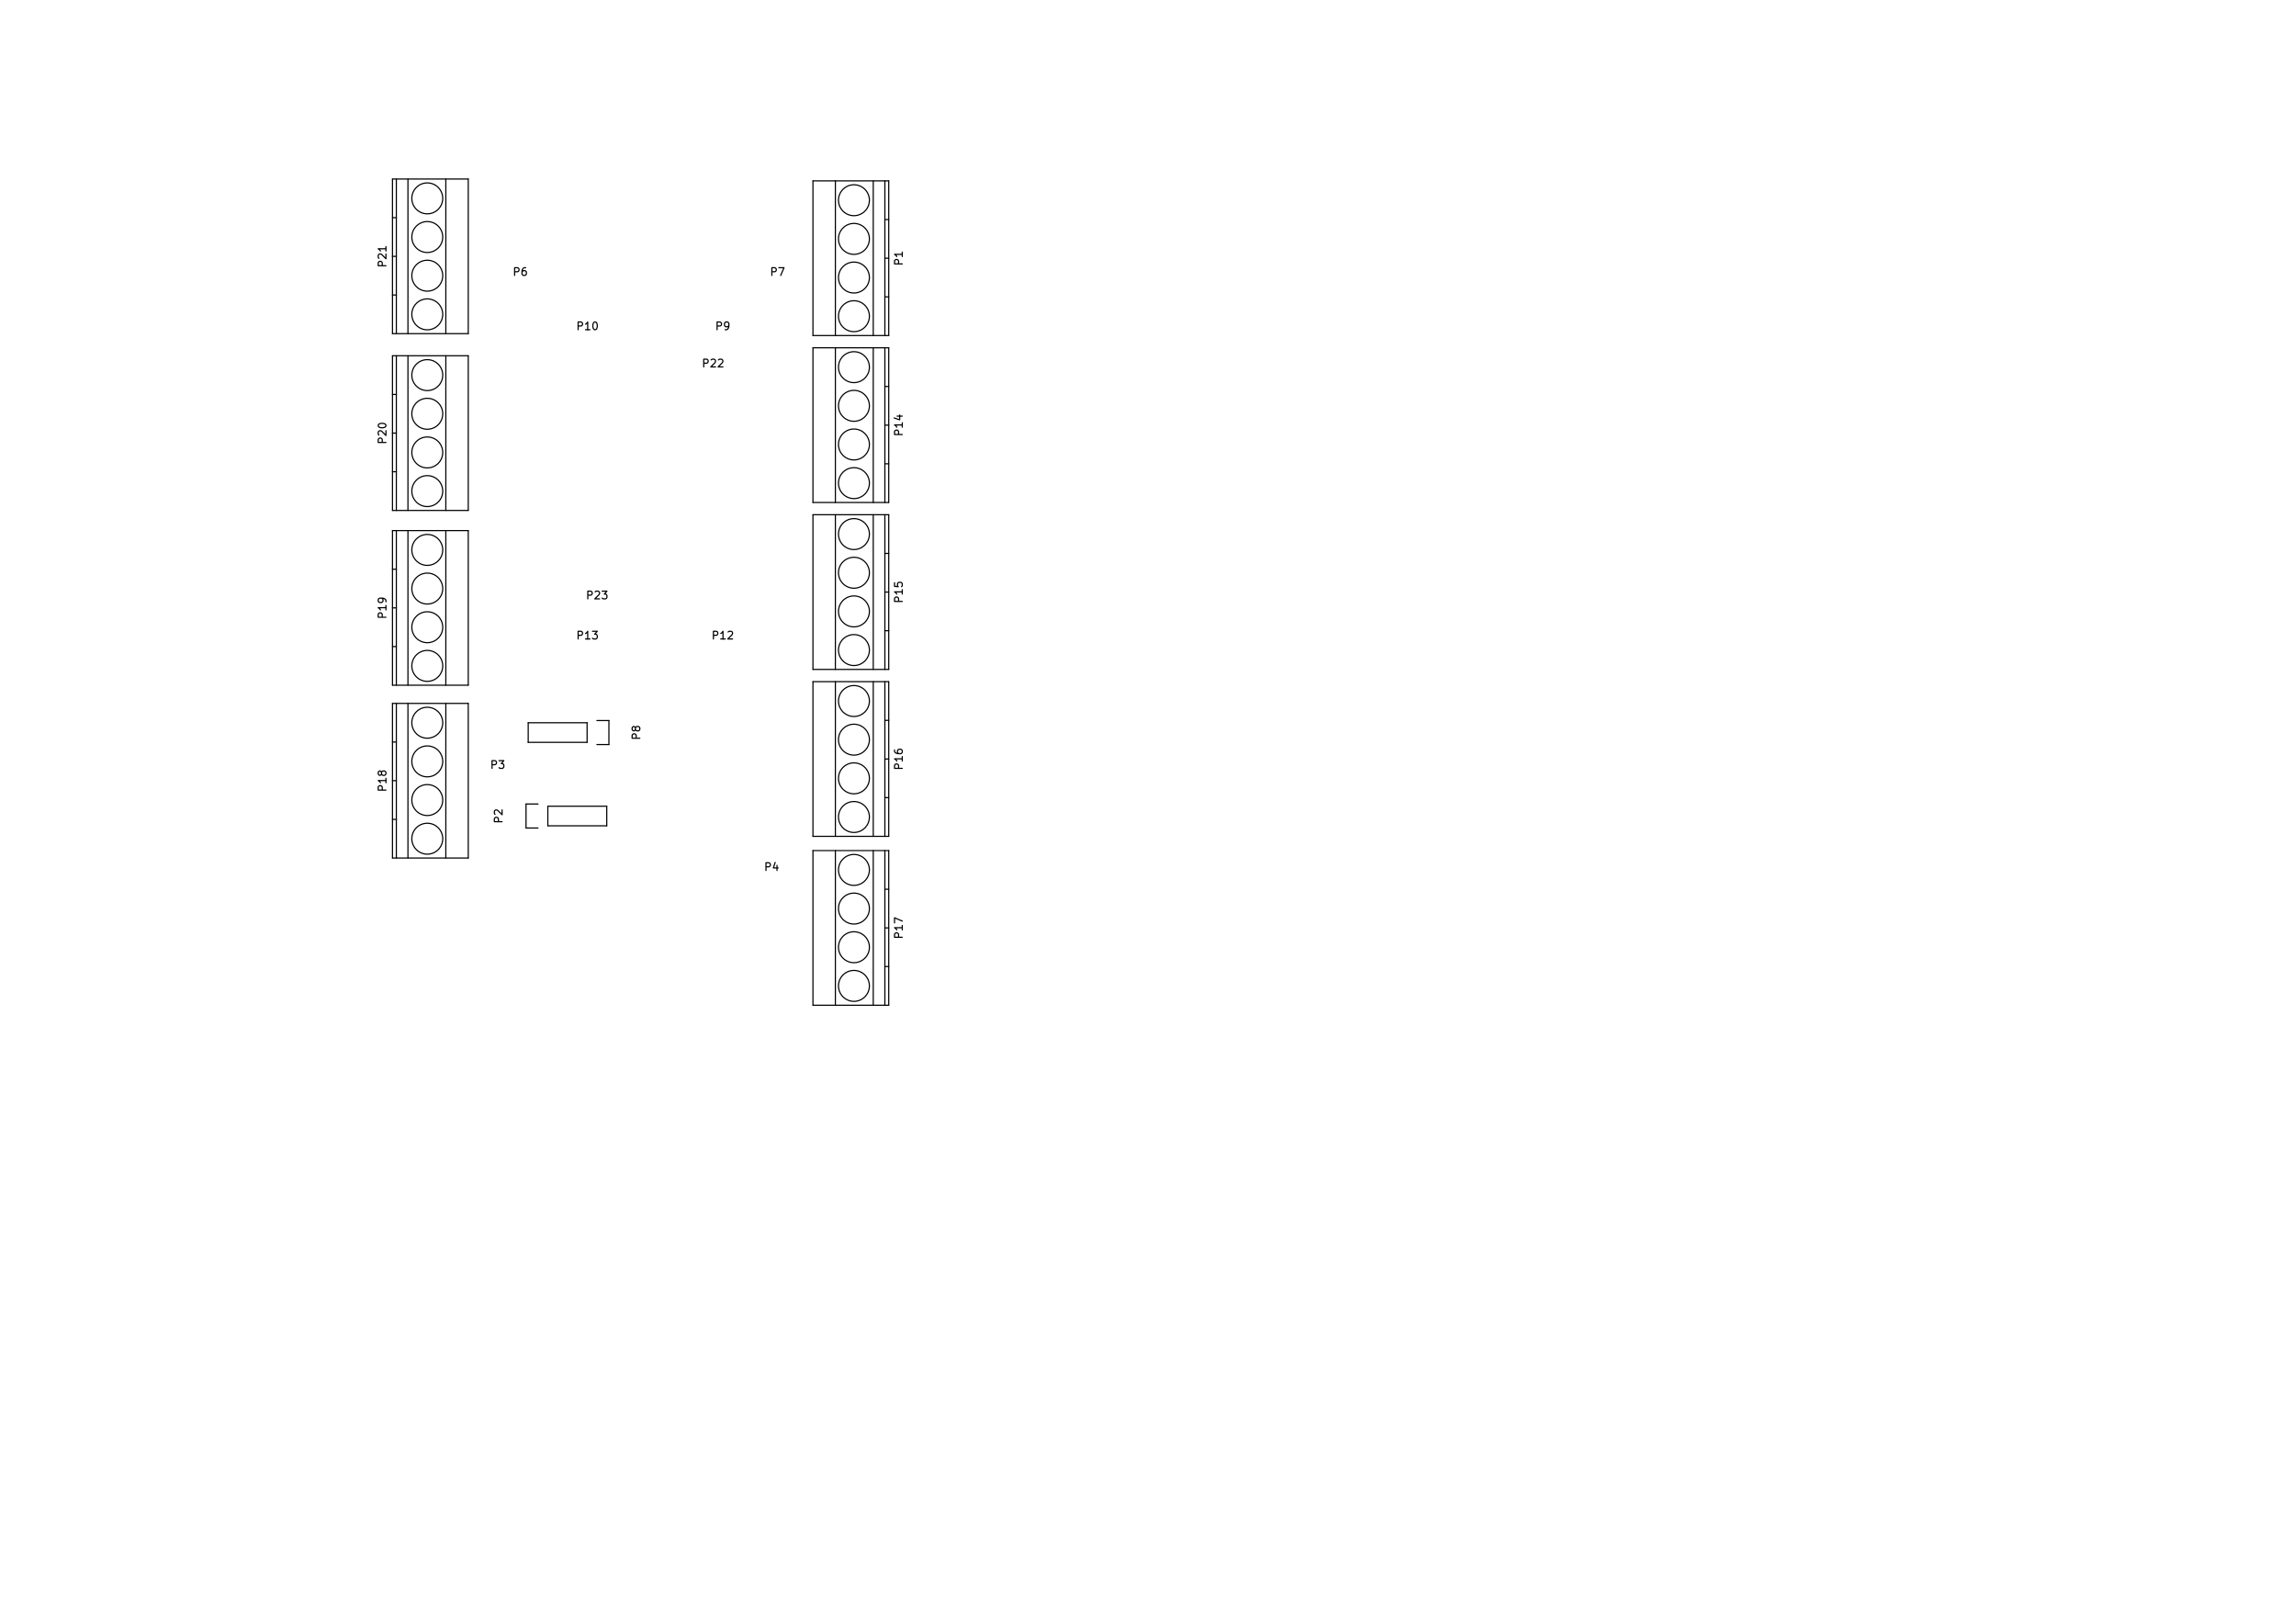
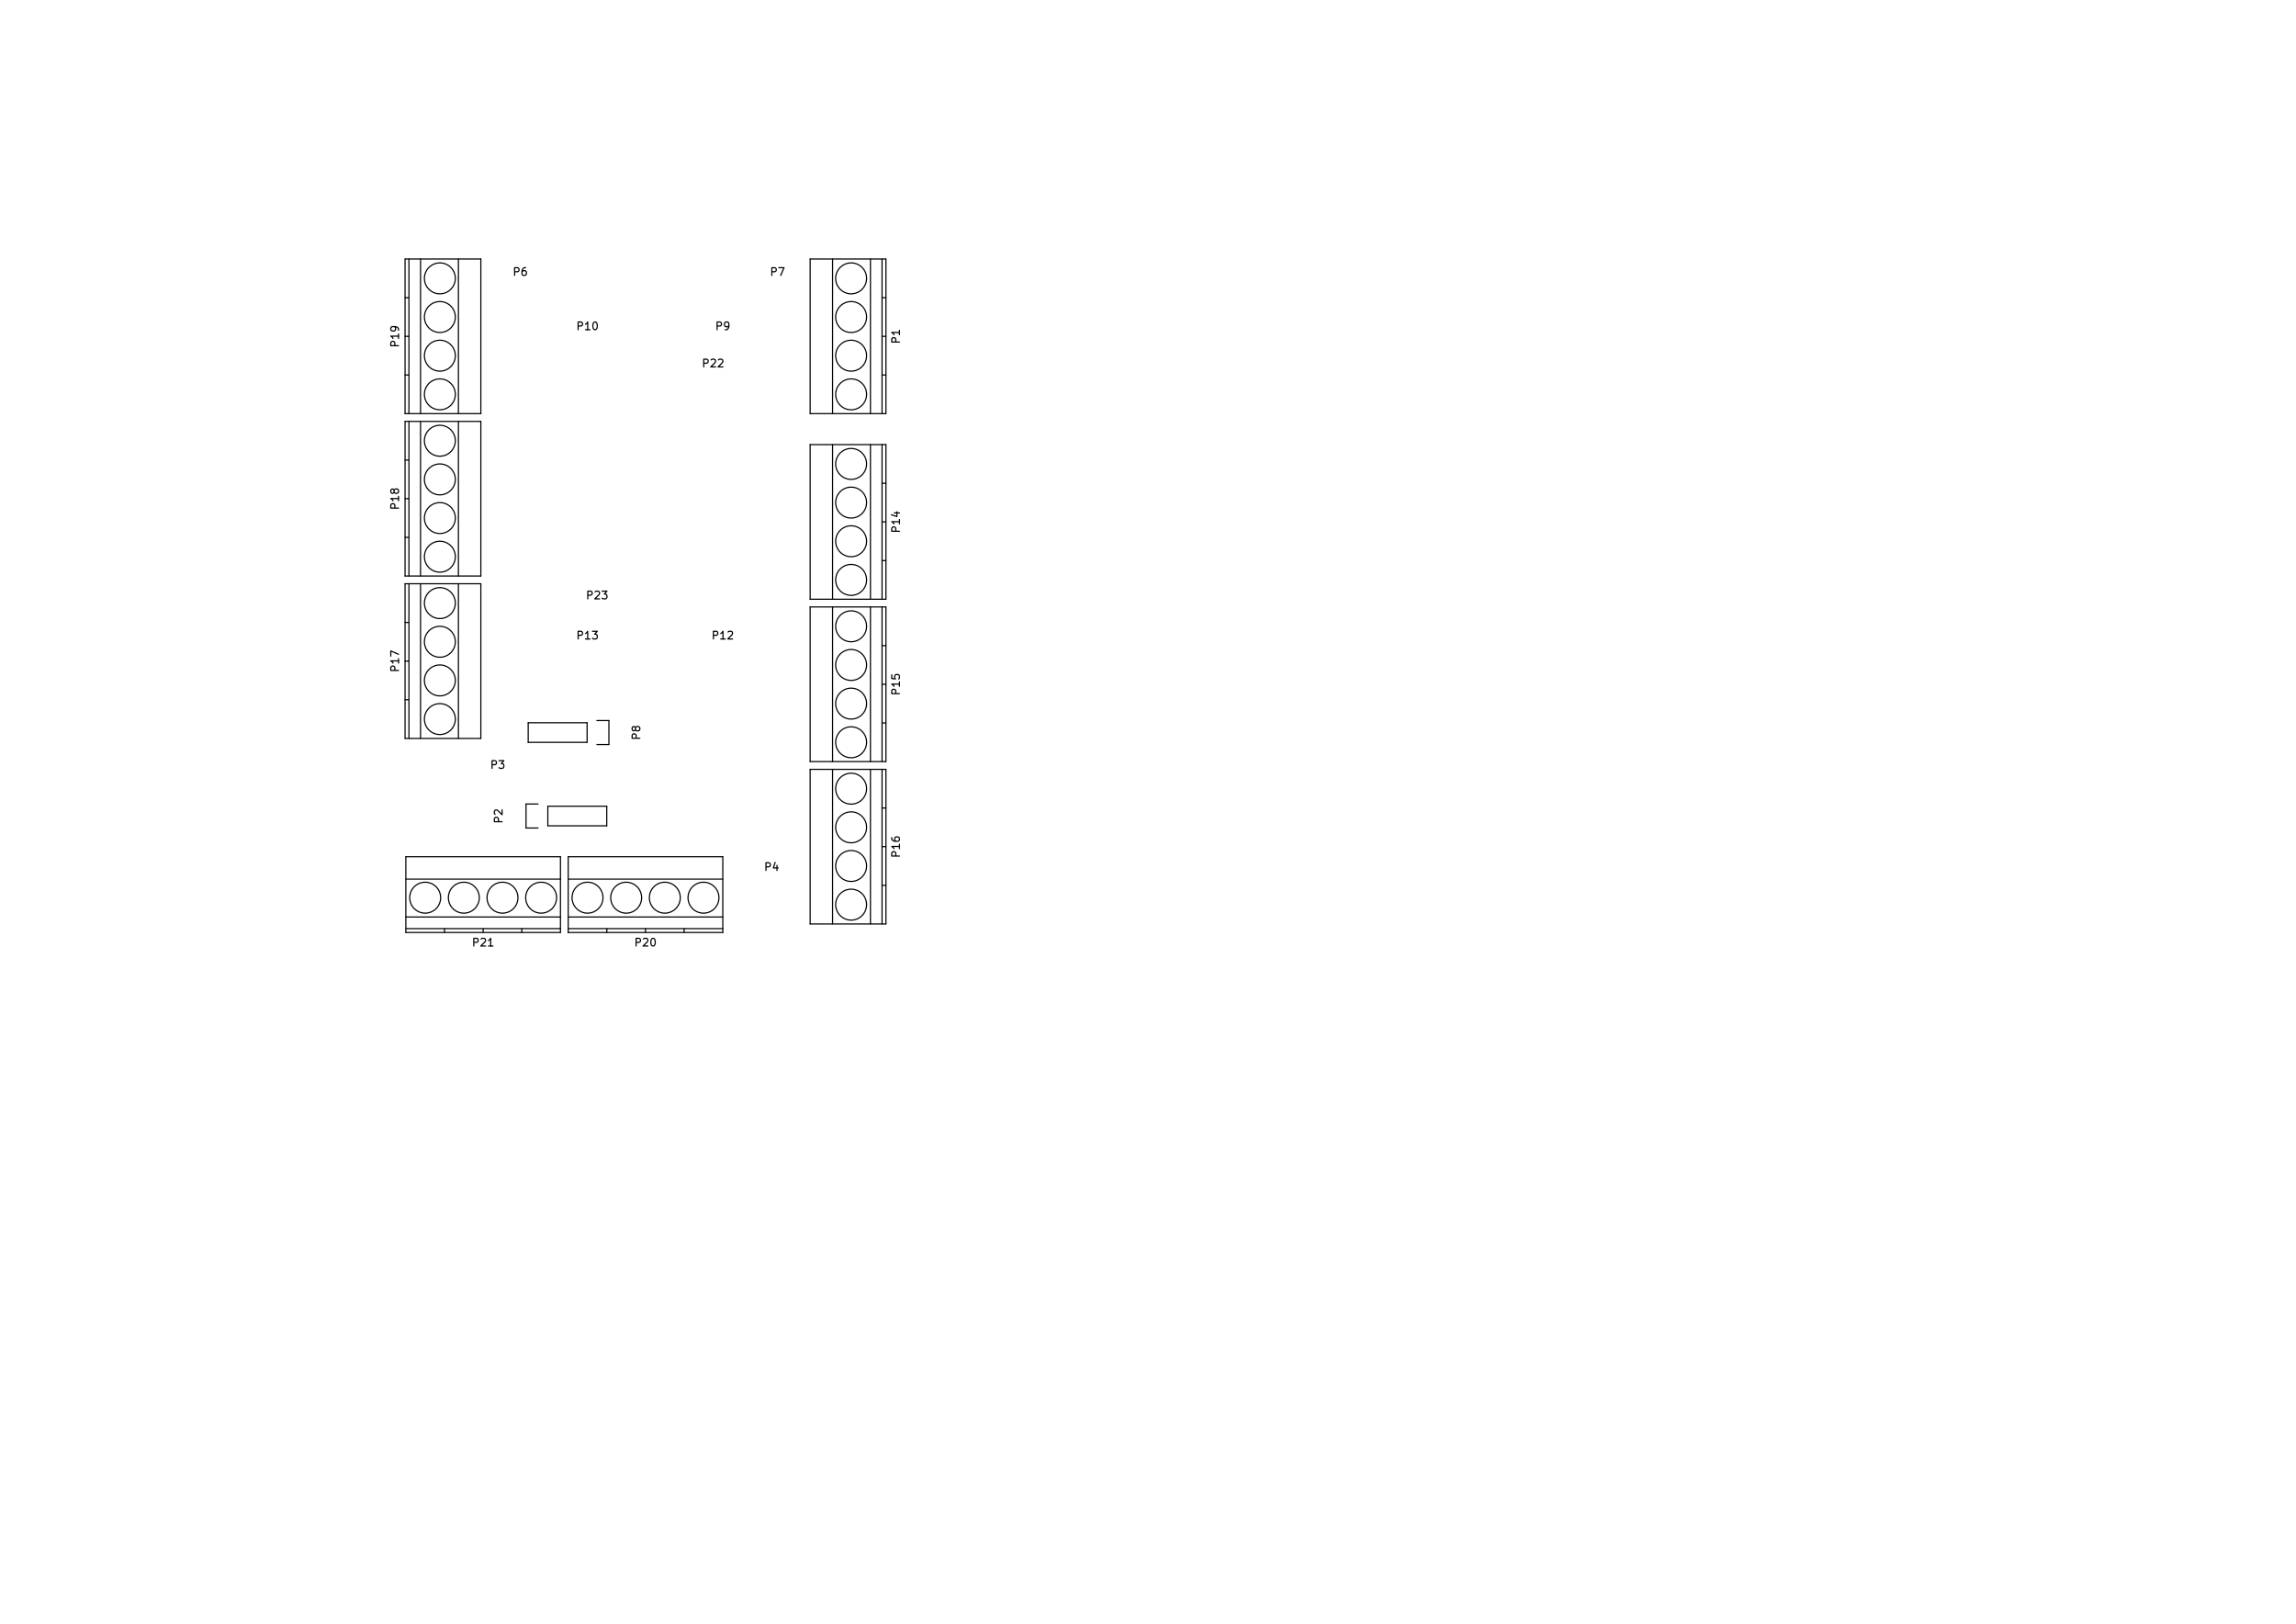
<svg xmlns="http://www.w3.org/2000/svg" version="1.1" width="29.7cm" height="21.001cm" viewBox="0 0 116930 82680 ">
  <g style="fill:#000000; fill-opacity:1;stroke:#000000; stroke-opacity:1; stroke-linecap:round; stroke-linejoin:round; " transform="translate(0 0) scale(1 1)">
</g>
  <g style="fill:#000000; fill-opacity:0.0;  stroke:#000000; stroke-width:-0; stroke-opacity:1;  stroke-linecap:round; stroke-linejoin:round;">
</g>
  <g style="fill:#000000; fill-opacity:0.0;  stroke:#000000; stroke-width:59.055; stroke-opacity:1;  stroke-linecap:round; stroke-linejoin:round;">
-     <path d="M45064 11178 L45261 11178 " />
-     <circle cx="43489.4" cy="10194.5" r="787.402" />
-     <circle cx="43489.4" cy="12163" r="787.402" />
-     <path d="M45064 13147 L45261 13147 " />
-     <path d="M45064 15115 L45261 15115 " />
-     <circle cx="43489.4" cy="14131.5" r="787.402" />
-     <circle cx="43489.4" cy="16100" r="787.402" />
-     <path d="M44473 17084 L44473 9210 " />
-     <path d="M42544 17084 L42544 9210 " />
-     <path d="M45064 17084 L45064 9210 " />
-     <path d="M45261 17084 L45261 9210 " />
-     <path d="M45261 9210 L41402 9210 " />
-     <path d="M41402 9210 L41402 17084 " />
-     <path d="M41402 17084 L45261 17084 " />
+     <path d="M44921 15157 L45118 15157 " />
+     <circle cx="43346.5" cy="14173.2" r="787.402" />
+     <circle cx="43346.5" cy="16141.7" r="787.402" />
+     <path d="M44921 17125 L45118 17125 " />
+     <path d="M44921 19094 L45118 19094 " />
+     <circle cx="43346.5" cy="18110.2" r="787.402" />
+     <circle cx="43346.5" cy="20078.7" r="787.402" />
+     <path d="M44330 21062 L44330 13188 " />
+     <path d="M42401 21062 L42401 13188 " />
+     <path d="M44921 21062 L44921 13188 " />
+     <path d="M45118 21062 L45118 13188 " />
+     <path d="M45118 13188 L41259 13188 " />
+     <path d="M41259 13188 L41259 21062 " />
+     <path d="M41259 21062 L45118 21062 " />
    <path d="M27900 42050 L30900 42050 " />
    <path d="M27900 41050 L30900 41050 " />
    <path d="M26789 40939 L27400 40939 " />
    <path d="M30900 42050 L30900 41050 " />
    <path d="M27900 41050 L27900 42050 " />
    <path d="M27400 42160 L26789 42160 " />
    <path d="M26789 42160 L26789 40939 " />
    <path d="M29900 36800 L26900 36800 " />
    <path d="M29900 37800 L26900 37800 " />
    <path d="M31010 37910 L30400 37910 " />
    <path d="M26900 36800 L26900 37800 " />
    <path d="M29900 37800 L29900 36800 " />
    <path d="M30400 36689 L31010 36689 " />
    <path d="M31010 36689 L31010 37910 " />
-     <path d="M45064 19678 L45261 19678 " />
-     <circle cx="43489.4" cy="18694.5" r="787.402" />
-     <circle cx="43489.4" cy="20663" r="787.402" />
-     <path d="M45064 21647 L45261 21647 " />
-     <path d="M45064 23615 L45261 23615 " />
-     <circle cx="43489.4" cy="22631.5" r="787.402" />
-     <circle cx="43489.4" cy="24600" r="787.402" />
-     <path d="M44473 25584 L44473 17710 " />
-     <path d="M42544 25584 L42544 17710 " />
-     <path d="M45064 25584 L45064 17710 " />
-     <path d="M45261 25584 L45261 17710 " />
-     <path d="M45261 17710 L41402 17710 " />
-     <path d="M41402 17710 L41402 25584 " />
-     <path d="M41402 25584 L45261 25584 " />
-     <path d="M45064 28178 L45261 28178 " />
-     <circle cx="43489.4" cy="27194.5" r="787.402" />
-     <circle cx="43489.4" cy="29163" r="787.402" />
-     <path d="M45064 30147 L45261 30147 " />
-     <path d="M45064 32115 L45261 32115 " />
-     <circle cx="43489.4" cy="31131.5" r="787.402" />
-     <circle cx="43489.4" cy="33100" r="787.402" />
-     <path d="M44473 34084 L44473 26210 " />
-     <path d="M42544 34084 L42544 26210 " />
-     <path d="M45064 34084 L45064 26210 " />
-     <path d="M45261 34084 L45261 26210 " />
-     <path d="M45261 26210 L41402 26210 " />
-     <path d="M41402 26210 L41402 34084 " />
-     <path d="M41402 34084 L45261 34084 " />
-     <path d="M45064 36678 L45261 36678 " />
-     <circle cx="43489.4" cy="35694.5" r="787.402" />
-     <circle cx="43489.4" cy="37663" r="787.402" />
-     <path d="M45064 38647 L45261 38647 " />
-     <path d="M45064 40615 L45261 40615 " />
-     <circle cx="43489.4" cy="39631.5" r="787.402" />
-     <circle cx="43489.4" cy="41600" r="787.402" />
-     <path d="M44473 42584 L44473 34710 " />
-     <path d="M42544 42584 L42544 34710 " />
-     <path d="M45064 42584 L45064 34710 " />
-     <path d="M45261 42584 L45261 34710 " />
-     <path d="M45261 34710 L41402 34710 " />
-     <path d="M41402 34710 L41402 42584 " />
-     <path d="M41402 42584 L45261 42584 " />
-     <path d="M45064 45278 L45261 45278 " />
-     <circle cx="43489.4" cy="44294.5" r="787.402" />
-     <circle cx="43489.4" cy="46263" r="787.402" />
-     <path d="M45064 47247 L45261 47247 " />
-     <path d="M45064 49215 L45261 49215 " />
-     <circle cx="43489.4" cy="48231.5" r="787.402" />
-     <circle cx="43489.4" cy="50200" r="787.402" />
-     <path d="M44473 51184 L44473 43310 " />
-     <path d="M42544 51184 L42544 43310 " />
-     <path d="M45064 51184 L45064 43310 " />
-     <path d="M45261 51184 L45261 43310 " />
-     <path d="M45261 43310 L41402 43310 " />
-     <path d="M41402 43310 L41402 51184 " />
-     <path d="M41402 51184 L45261 51184 " />
-     <path d="M20185 41721 L19988 41721 " />
-     <circle cx="21760.6" cy="42705.5" r="787.402" />
-     <circle cx="21760.6" cy="40737" r="787.402" />
-     <path d="M20185 39752 L19988 39752 " />
-     <path d="M20185 37784 L19988 37784 " />
-     <circle cx="21760.6" cy="38768.5" r="787.402" />
-     <circle cx="21760.6" cy="36800" r="787.402" />
-     <path d="M20776 35815 L20776 43689 " />
-     <path d="M22705 35815 L22705 43689 " />
-     <path d="M20185 35815 L20185 43689 " />
-     <path d="M19988 35815 L19988 43689 " />
-     <path d="M19988 43689 L23847 43689 " />
-     <path d="M23847 43689 L23847 35815 " />
-     <path d="M23847 35815 L19988 35815 " />
-     <path d="M20185 32921 L19988 32921 " />
-     <circle cx="21760.6" cy="33905.5" r="787.402" />
-     <circle cx="21760.6" cy="31937" r="787.402" />
-     <path d="M20185 30952 L19988 30952 " />
-     <path d="M20185 28984 L19988 28984 " />
-     <circle cx="21760.6" cy="29968.5" r="787.402" />
-     <circle cx="21760.6" cy="28000" r="787.402" />
-     <path d="M20776 27015 L20776 34889 " />
-     <path d="M22705 27015 L22705 34889 " />
-     <path d="M20185 27015 L20185 34889 " />
-     <path d="M19988 27015 L19988 34889 " />
-     <path d="M19988 34889 L23847 34889 " />
-     <path d="M23847 34889 L23847 27015 " />
-     <path d="M23847 27015 L19988 27015 " />
-     <path d="M20185 24021 L19988 24021 " />
-     <circle cx="21760.6" cy="25005.5" r="787.402" />
-     <circle cx="21760.6" cy="23037" r="787.402" />
-     <path d="M20185 22052 L19988 22052 " />
-     <path d="M20185 20084 L19988 20084 " />
-     <circle cx="21760.6" cy="21068.5" r="787.402" />
-     <circle cx="21760.6" cy="19100" r="787.402" />
-     <path d="M20776 18115 L20776 25989 " />
-     <path d="M22705 18115 L22705 25989 " />
-     <path d="M20185 18115 L20185 25989 " />
-     <path d="M19988 18115 L19988 25989 " />
-     <path d="M19988 25989 L23847 25989 " />
-     <path d="M23847 25989 L23847 18115 " />
-     <path d="M23847 18115 L19988 18115 " />
-     <path d="M20185 15021 L19988 15021 " />
-     <circle cx="21760.6" cy="16005.5" r="787.402" />
-     <circle cx="21760.6" cy="14037" r="787.402" />
-     <path d="M20185 13052 L19988 13052 " />
-     <path d="M20185 11084 L19988 11084 " />
-     <circle cx="21760.6" cy="12068.5" r="787.402" />
-     <circle cx="21760.6" cy="10100" r="787.402" />
-     <path d="M20776 9115 L20776 16989 " />
-     <path d="M22705 9115 L22705 16989 " />
-     <path d="M20185 9115 L20185 16989 " />
-     <path d="M19988 9115 L19988 16989 " />
-     <path d="M19988 16989 L23847 16989 " />
-     <path d="M23847 16989 L23847 9115 " />
-     <path d="M23847 9115 L19988 9115 " />
-     <path d="M45950 13437 L45557 13437 L45557 13287 L45575 13250 L45594 13231 L45632 13212 L45688 13212 L45725 13231 L45744 13250 L45763 13287 L45763 13437 " />
-     <path d="M45950 12837 L45950 13062 " />
-     <path d="M45950 12950 L45557 12950 L45613 12987 L45650 13025 L45669 13062 " />
+     <path d="M44921 24606 L45118 24606 " />
+     <circle cx="43346.5" cy="23622" r="787.402" />
+     <circle cx="43346.5" cy="25590.6" r="787.402" />
+     <path d="M44921 26574 L45118 26574 " />
+     <path d="M44921 28543 L45118 28543 " />
+     <circle cx="43346.5" cy="27559.1" r="787.402" />
+     <circle cx="43346.5" cy="29527.6" r="787.402" />
+     <path d="M44330 30511 L44330 22637 " />
+     <path d="M42401 30511 L42401 22637 " />
+     <path d="M44921 30511 L44921 22637 " />
+     <path d="M45118 30511 L45118 22637 " />
+     <path d="M45118 22637 L41259 22637 " />
+     <path d="M41259 22637 L41259 30511 " />
+     <path d="M41259 30511 L45118 30511 " />
+     <path d="M44921 32874 L45118 32874 " />
+     <circle cx="43346.5" cy="31889.8" r="787.402" />
+     <circle cx="43346.5" cy="33858.3" r="787.402" />
+     <path d="M44921 34842 L45118 34842 " />
+     <path d="M44921 36811 L45118 36811 " />
+     <circle cx="43346.5" cy="35826.8" r="787.402" />
+     <circle cx="43346.5" cy="37795.3" r="787.402" />
+     <path d="M44330 38779 L44330 30905 " />
+     <path d="M42401 38779 L42401 30905 " />
+     <path d="M44921 38779 L44921 30905 " />
+     <path d="M45118 38779 L45118 30905 " />
+     <path d="M45118 30905 L41259 30905 " />
+     <path d="M41259 30905 L41259 38779 " />
+     <path d="M41259 38779 L45118 38779 " />
+     <path d="M44921 41141 L45118 41141 " />
+     <circle cx="43346.5" cy="40157.5" r="787.402" />
+     <circle cx="43346.5" cy="42126" r="787.402" />
+     <path d="M44921 43110 L45118 43110 " />
+     <path d="M44921 45078 L45118 45078 " />
+     <circle cx="43346.5" cy="44094.5" r="787.402" />
+     <circle cx="43346.5" cy="46063" r="787.402" />
+     <path d="M44330 47047 L44330 39173 " />
+     <path d="M42401 47047 L42401 39173 " />
+     <path d="M44921 47047 L44921 39173 " />
+     <path d="M45118 47047 L45118 39173 " />
+     <path d="M45118 39173 L41259 39173 " />
+     <path d="M41259 39173 L41259 47047 " />
+     <path d="M41259 47047 L45118 47047 " />
+     <path d="M20826 35629 L20629 35629 " />
+     <circle cx="22401.6" cy="36614.2" r="787.402" />
+     <circle cx="22401.6" cy="34645.7" r="787.402" />
+     <path d="M20826 33661 L20629 33661 " />
+     <path d="M20826 31692 L20629 31692 " />
+     <circle cx="22401.6" cy="32677.2" r="787.402" />
+     <circle cx="22401.6" cy="30708.7" r="787.402" />
+     <path d="M21417 29724 L21417 37598 " />
+     <path d="M23346 29724 L23346 37598 " />
+     <path d="M20826 29724 L20826 37598 " />
+     <path d="M20629 29724 L20629 37598 " />
+     <path d="M20629 37598 L24488 37598 " />
+     <path d="M24488 37598 L24488 29724 " />
+     <path d="M24488 29724 L20629 29724 " />
+     <path d="M20826 27362 L20629 27362 " />
+     <circle cx="22401.6" cy="28346.5" r="787.402" />
+     <circle cx="22401.6" cy="26378" r="787.402" />
+     <path d="M20826 25393 L20629 25393 " />
+     <path d="M20826 23425 L20629 23425 " />
+     <circle cx="22401.6" cy="24409.4" r="787.402" />
+     <circle cx="22401.6" cy="22440.9" r="787.402" />
+     <path d="M21417 21456 L21417 29330 " />
+     <path d="M23346 21456 L23346 29330 " />
+     <path d="M20826 21456 L20826 29330 " />
+     <path d="M20629 21456 L20629 29330 " />
+     <path d="M20629 29330 L24488 29330 " />
+     <path d="M24488 29330 L24488 21456 " />
+     <path d="M24488 21456 L20629 21456 " />
+     <path d="M20826 19094 L20629 19094 " />
+     <circle cx="22401.6" cy="20078.7" r="787.402" />
+     <circle cx="22401.6" cy="18110.2" r="787.402" />
+     <path d="M20826 17125 L20629 17125 " />
+     <path d="M20826 15157 L20629 15157 " />
+     <circle cx="22401.6" cy="16141.7" r="787.402" />
+     <circle cx="22401.6" cy="14173.2" r="787.402" />
+     <path d="M21417 13188 L21417 21062 " />
+     <path d="M23346 13188 L23346 21062 " />
+     <path d="M20826 13188 L20826 21062 " />
+     <path d="M20629 13188 L20629 21062 " />
+     <path d="M20629 21062 L24488 21062 " />
+     <path d="M24488 21062 L24488 13188 " />
+     <path d="M24488 13188 L20629 13188 " />
+     <path d="M34842 47283 L34842 47480 " />
+     <circle cx="35826.8" cy="45708.7" r="787.402" />
+     <circle cx="33858.3" cy="45708.7" r="787.402" />
+     <path d="M32874 47283 L32874 47480 " />
+     <path d="M30905 47283 L30905 47480 " />
+     <circle cx="31889.8" cy="45708.7" r="787.402" />
+     <circle cx="29921.3" cy="45708.7" r="787.402" />
+     <path d="M28937 46692 L36811 46692 " />
+     <path d="M28937 44763 L36811 44763 " />
+     <path d="M28937 47283 L36811 47283 " />
+     <path d="M28937 47480 L36811 47480 " />
+     <path d="M36811 47480 L36811 43622 " />
+     <path d="M36811 43622 L28937 43622 " />
+     <path d="M28937 43622 L28937 47480 " />
+     <path d="M26574 47283 L26574 47480 " />
+     <circle cx="27559.1" cy="45708.7" r="787.402" />
+     <circle cx="25590.6" cy="45708.7" r="787.402" />
+     <path d="M24606 47283 L24606 47480 " />
+     <path d="M22637 47283 L22637 47480 " />
+     <circle cx="23622" cy="45708.7" r="787.402" />
+     <circle cx="21653.5" cy="45708.7" r="787.402" />
+     <path d="M20669 46692 L28543 46692 " />
+     <path d="M20669 44763 L28543 44763 " />
+     <path d="M20669 47283 L28543 47283 " />
+     <path d="M20669 47480 L28543 47480 " />
+     <path d="M28543 47480 L28543 43622 " />
+     <path d="M28543 43622 L20669 43622 " />
+     <path d="M20669 43622 L20669 47480 " />
+     <path d="M45808 17416 L45414 17416 L45414 17266 L45433 17229 L45451 17210 L45489 17191 L45545 17191 L45583 17210 L45601 17229 L45620 17266 L45620 17416 " />
+     <path d="M45808 16816 L45808 17041 " />
+     <path d="M45808 16929 L45414 16929 L45470 16966 L45508 17004 L45526 17041 " />
    <path d="M25570 41840 L25176 41840 L25176 41690 L25195 41653 L25214 41634 L25251 41615 L25307 41615 L25345 41634 L25364 41653 L25382 41690 L25382 41840 " />
    <path d="M25214 41465 L25195 41446 L25176 41409 L25176 41315 L25195 41278 L25214 41259 L25251 41240 L25289 41240 L25345 41259 L25570 41484 L25570 41240 " />
    <path d="M32585 37590 L32192 37590 L32192 37440 L32211 37403 L32229 37384 L32267 37365 L32323 37365 L32361 37384 L32379 37403 L32398 37440 L32398 37590 " />
    <path d="M32361 37140 L32342 37178 L32323 37196 L32286 37215 L32267 37215 L32229 37196 L32211 37178 L32192 37140 L32192 37065 L32211 37028 L32229 37009 L32267 36990 L32286 36990 L32323 37009 L32342 37028 L32361 37065 L32361 37140 L32379 37178 L32398 37196 L32435 37215 L32510 37215 L32548 37196 L32567 37178 L32585 37140 L32585 37065 L32567 37028 L32548 37009 L32510 36990 L32435 36990 L32398 37009 L32379 37028 L32361 37065 " />
    <path d="M36520 16788 L36520 16394 L36670 16394 L36707 16413 L36726 16432 L36745 16469 L36745 16525 L36726 16563 L36707 16582 L36670 16600 L36520 16600 " />
    <path d="M36932 16788 L37007 16788 L37045 16769 L37064 16750 L37101 16694 L37120 16619 L37120 16469 L37101 16432 L37082 16413 L37045 16394 L36970 16394 L36932 16413 L36914 16432 L36895 16469 L36895 16563 L36914 16600 L36932 16619 L36970 16638 L37045 16638 L37082 16619 L37101 16600 L37120 16563 " />
    <path d="M29443 16788 L29443 16394 L29593 16394 L29630 16413 L29649 16432 L29668 16469 L29668 16525 L29649 16563 L29630 16582 L29593 16600 L29443 16600 " />
    <path d="M30043 16788 L29818 16788 " />
    <path d="M29930 16788 L29930 16394 L29893 16450 L29855 16488 L29818 16507 " />
    <path d="M30286 16394 L30324 16394 L30361 16413 L30380 16432 L30399 16469 L30418 16544 L30418 16638 L30399 16713 L30380 16750 L30361 16769 L30324 16788 L30286 16788 L30249 16769 L30230 16750 L30211 16713 L30193 16638 L30193 16544 L30211 16469 L30230 16432 L30249 16413 L30286 16394 " />
    <path d="M36332 32536 L36332 32142 L36482 32142 L36520 32161 L36539 32180 L36557 32217 L36557 32273 L36539 32311 L36520 32330 L36482 32348 L36332 32348 " />
    <path d="M36932 32536 L36707 32536 " />
    <path d="M36820 32536 L36820 32142 L36782 32198 L36745 32236 L36707 32255 " />
    <path d="M37082 32180 L37101 32161 L37139 32142 L37232 32142 L37270 32161 L37289 32180 L37307 32217 L37307 32255 L37289 32311 L37064 32536 L37307 32536 " />
    <path d="M29443 32536 L29443 32142 L29593 32142 L29630 32161 L29649 32180 L29668 32217 L29668 32273 L29649 32311 L29630 32330 L29593 32348 L29443 32348 " />
    <path d="M30043 32536 L29818 32536 " />
    <path d="M29930 32536 L29930 32142 L29893 32198 L29855 32236 L29818 32255 " />
    <path d="M30174 32142 L30418 32142 L30286 32292 L30343 32292 L30380 32311 L30399 32330 L30418 32367 L30418 32461 L30399 32498 L30380 32517 L30343 32536 L30230 32536 L30193 32517 L30174 32498 " />
-     <path d="M45950 22125 L45557 22125 L45557 21975 L45575 21937 L45594 21919 L45632 21900 L45688 21900 L45725 21919 L45744 21937 L45763 21975 L45763 22125 " />
-     <path d="M45950 21525 L45950 21750 " />
-     <path d="M45950 21637 L45557 21637 L45613 21675 L45650 21712 L45669 21750 " />
-     <path d="M45688 21187 L45950 21187 " />
-     <path d="M45538 21281 L45819 21375 L45819 21131 " />
-     <path d="M45950 30625 L45557 30625 L45557 30475 L45575 30437 L45594 30419 L45632 30400 L45688 30400 L45725 30419 L45744 30437 L45763 30475 L45763 30625 " />
-     <path d="M45950 30025 L45950 30250 " />
-     <path d="M45950 30137 L45557 30137 L45613 30175 L45650 30212 L45669 30250 " />
-     <path d="M45557 29669 L45557 29856 L45744 29875 L45725 29856 L45707 29819 L45707 29725 L45725 29687 L45744 29669 L45782 29650 L45875 29650 L45913 29669 L45932 29687 L45950 29725 L45950 29819 L45932 29856 L45913 29875 " />
-     <path d="M45950 39125 L45557 39125 L45557 38975 L45575 38937 L45594 38919 L45632 38900 L45688 38900 L45725 38919 L45744 38937 L45763 38975 L45763 39125 " />
-     <path d="M45950 38525 L45950 38750 " />
-     <path d="M45950 38637 L45557 38637 L45613 38675 L45650 38712 L45669 38750 " />
-     <path d="M45557 38187 L45557 38262 L45575 38300 L45594 38319 L45650 38356 L45725 38375 L45875 38375 L45913 38356 L45932 38337 L45950 38300 L45950 38225 L45932 38187 L45913 38169 L45875 38150 L45782 38150 L45744 38169 L45725 38187 L45707 38225 L45707 38300 L45725 38337 L45744 38356 L45782 38375 " />
-     <path d="M45950 47725 L45557 47725 L45557 47575 L45575 47537 L45594 47519 L45632 47500 L45688 47500 L45725 47519 L45744 47537 L45763 47575 L45763 47725 " />
-     <path d="M45950 47125 L45950 47350 " />
-     <path d="M45950 47237 L45557 47237 L45613 47275 L45650 47312 L45669 47350 " />
-     <path d="M45557 46994 L45557 46731 L45950 46900 " />
-     <path d="M19655 40230 L19261 40230 L19261 40080 L19280 40043 L19299 40024 L19336 40005 L19392 40005 L19430 40024 L19449 40043 L19467 40080 L19467 40230 " />
-     <path d="M19655 39630 L19655 39855 " />
-     <path d="M19655 39743 L19261 39743 L19317 39780 L19355 39818 L19374 39855 " />
-     <path d="M19430 39405 L19411 39443 L19392 39462 L19355 39480 L19336 39480 L19299 39462 L19280 39443 L19261 39405 L19261 39330 L19280 39293 L19299 39274 L19336 39255 L19355 39255 L19392 39274 L19411 39293 L19430 39330 L19430 39405 L19449 39443 L19467 39462 L19505 39480 L19580 39480 L19617 39462 L19636 39443 L19655 39405 L19655 39330 L19636 39293 L19617 39274 L19580 39255 L19505 39255 L19467 39274 L19449 39293 L19430 39330 " />
-     <path d="M19655 31430 L19261 31430 L19261 31280 L19280 31243 L19299 31224 L19336 31205 L19392 31205 L19430 31224 L19449 31243 L19467 31280 L19467 31430 " />
-     <path d="M19655 30830 L19655 31055 " />
-     <path d="M19655 30943 L19261 30943 L19317 30980 L19355 31018 L19374 31055 " />
-     <path d="M19655 30643 L19655 30568 L19636 30530 L19617 30512 L19561 30474 L19486 30455 L19336 30455 L19299 30474 L19280 30493 L19261 30530 L19261 30605 L19280 30643 L19299 30662 L19336 30680 L19430 30680 L19467 30662 L19486 30643 L19505 30605 L19505 30530 L19486 30493 L19467 30474 L19430 30455 " />
-     <path d="M19655 22530 L19261 22530 L19261 22380 L19280 22343 L19299 22324 L19336 22305 L19392 22305 L19430 22324 L19449 22343 L19467 22380 L19467 22530 " />
-     <path d="M19299 22155 L19280 22137 L19261 22099 L19261 22005 L19280 21968 L19299 21949 L19336 21930 L19374 21930 L19430 21949 L19655 22174 L19655 21930 " />
-     <path d="M19261 21687 L19261 21649 L19280 21612 L19299 21593 L19336 21574 L19411 21555 L19505 21555 L19580 21574 L19617 21593 L19636 21612 L19655 21649 L19655 21687 L19636 21724 L19617 21743 L19580 21762 L19505 21780 L19411 21780 L19336 21762 L19299 21743 L19280 21724 L19261 21687 " />
-     <path d="M19655 13530 L19261 13530 L19261 13380 L19280 13343 L19299 13324 L19336 13305 L19392 13305 L19430 13324 L19449 13343 L19467 13380 L19467 13530 " />
-     <path d="M19299 13155 L19280 13137 L19261 13099 L19261 13005 L19280 12968 L19299 12949 L19336 12930 L19374 12930 L19430 12949 L19655 13174 L19655 12930 " />
-     <path d="M19655 12555 L19655 12780 " />
-     <path d="M19655 12668 L19261 12668 L19317 12705 L19355 12743 L19374 12780 " />
+     <path d="M45808 27052 L45414 27052 L45414 26902 L45433 26865 L45451 26846 L45489 26827 L45545 26827 L45583 26846 L45601 26865 L45620 26902 L45620 27052 " />
+     <path d="M45808 26452 L45808 26677 " />
+     <path d="M45808 26565 L45414 26565 L45470 26602 L45508 26640 L45526 26677 " />
+     <path d="M45545 26115 L45808 26115 " />
+     <path d="M45395 26209 L45676 26302 L45676 26059 " />
+     <path d="M45808 35320 L45414 35320 L45414 35170 L45433 35133 L45451 35114 L45489 35095 L45545 35095 L45583 35114 L45601 35133 L45620 35170 L45620 35320 " />
+     <path d="M45808 34720 L45808 34945 " />
+     <path d="M45808 34833 L45414 34833 L45470 34870 L45508 34908 L45526 34945 " />
+     <path d="M45414 34364 L45414 34551 L45601 34570 L45583 34551 L45564 34514 L45564 34420 L45583 34383 L45601 34364 L45639 34345 L45733 34345 L45770 34364 L45789 34383 L45808 34420 L45808 34514 L45789 34551 L45770 34570 " />
+     <path d="M45808 43588 L45414 43588 L45414 43438 L45433 43400 L45451 43382 L45489 43363 L45545 43363 L45583 43382 L45601 43400 L45620 43438 L45620 43588 " />
+     <path d="M45808 42988 L45808 43213 " />
+     <path d="M45808 43100 L45414 43100 L45470 43138 L45508 43175 L45526 43213 " />
+     <path d="M45414 42650 L45414 42725 L45433 42763 L45451 42782 L45508 42819 L45583 42838 L45733 42838 L45770 42819 L45789 42800 L45808 42763 L45808 42688 L45789 42650 L45770 42632 L45733 42613 L45639 42613 L45601 42632 L45583 42650 L45564 42688 L45564 42763 L45583 42800 L45601 42819 L45639 42838 " />
+     <path d="M20296 34139 L19902 34139 L19902 33989 L19921 33952 L19940 33933 L19977 33914 L20033 33914 L20071 33933 L20089 33952 L20108 33989 L20108 34139 " />
+     <path d="M20296 33539 L20296 33764 " />
+     <path d="M20296 33652 L19902 33652 L19958 33689 L19996 33727 L20014 33764 " />
+     <path d="M19902 33408 L19902 33145 L20296 33314 " />
+     <path d="M20296 25871 L19902 25871 L19902 25721 L19921 25684 L19940 25665 L19977 25646 L20033 25646 L20071 25665 L20089 25684 L20108 25721 L20108 25871 " />
+     <path d="M20296 25271 L20296 25496 " />
+     <path d="M20296 25384 L19902 25384 L19958 25421 L19996 25459 L20014 25496 " />
+     <path d="M20071 25046 L20052 25084 L20033 25103 L19996 25121 L19977 25121 L19940 25103 L19921 25084 L19902 25046 L19902 24971 L19921 24934 L19940 24915 L19977 24896 L19996 24896 L20033 24915 L20052 24934 L20071 24971 L20071 25046 L20089 25084 L20108 25103 L20146 25121 L20221 25121 L20258 25103 L20277 25084 L20296 25046 L20296 24971 L20277 24934 L20258 24915 L20221 24896 L20146 24896 L20108 24915 L20089 24934 L20071 24971 " />
+     <path d="M20296 17604 L19902 17604 L19902 17454 L19921 17416 L19940 17397 L19977 17379 L20033 17379 L20071 17397 L20089 17416 L20108 17454 L20108 17604 " />
+     <path d="M20296 17004 L20296 17229 " />
+     <path d="M20296 17116 L19902 17116 L19958 17154 L19996 17191 L20014 17229 " />
+     <path d="M20296 16816 L20296 16741 L20277 16704 L20258 16685 L20202 16647 L20127 16629 L19977 16629 L19940 16647 L19921 16666 L19902 16704 L19902 16779 L19921 16816 L19940 16835 L19977 16854 L20071 16854 L20108 16835 L20127 16816 L20146 16779 L20146 16704 L20127 16666 L20108 16647 L20071 16629 " />
+     <path d="M32395 48170 L32395 47776 L32545 47776 L32583 47795 L32602 47814 L32620 47851 L32620 47907 L32602 47945 L32583 47964 L32545 47982 L32395 47982 " />
+     <path d="M32770 47814 L32789 47795 L32827 47776 L32920 47776 L32958 47795 L32977 47814 L32995 47851 L32995 47889 L32977 47945 L32752 48170 L32995 48170 " />
+     <path d="M33239 47776 L33277 47776 L33314 47795 L33333 47814 L33352 47851 L33370 47926 L33370 48020 L33352 48095 L33333 48132 L33314 48151 L33277 48170 L33239 48170 L33202 48151 L33183 48132 L33164 48095 L33145 48020 L33145 47926 L33164 47851 L33183 47814 L33202 47795 L33239 47776 " />
+     <path d="M24128 48170 L24128 47776 L24278 47776 L24315 47795 L24334 47814 L24353 47851 L24353 47907 L24334 47945 L24315 47964 L24278 47982 L24128 47982 " />
+     <path d="M24503 47814 L24521 47795 L24559 47776 L24653 47776 L24690 47795 L24709 47814 L24728 47851 L24728 47889 L24709 47945 L24484 48170 L24728 48170 " />
+     <path d="M25103 48170 L24878 48170 " />
+     <path d="M24990 48170 L24990 47776 L24953 47832 L24915 47870 L24878 47889 " />
    <path d="M25059 39124 L25059 38730 L25209 38730 L25246 38749 L25265 38768 L25284 38805 L25284 38862 L25265 38899 L25246 38918 L25209 38937 L25059 38937 " />
    <path d="M25415 38730 L25659 38730 L25528 38880 L25584 38880 L25621 38899 L25640 38918 L25659 38955 L25659 39049 L25640 39087 L25621 39105 L25584 39124 L25471 39124 L25434 39105 L25415 39087 " />
    <path d="M26209 14024 L26209 13630 L26359 13630 L26396 13649 L26415 13668 L26434 13705 L26434 13762 L26415 13799 L26396 13818 L26359 13837 L26209 13837 " />
    <path d="M26771 13630 L26696 13630 L26659 13649 L26640 13668 L26603 13724 L26584 13799 L26584 13949 L26603 13987 L26621 14005 L26659 14024 L26734 14024 L26771 14005 L26790 13987 L26809 13949 L26809 13855 L26790 13818 L26771 13799 L26734 13780 L26659 13780 L26621 13799 L26603 13818 L26584 13855 " />
    <path d="M39309 14024 L39309 13630 L39459 13630 L39496 13649 L39515 13668 L39534 13705 L39534 13762 L39515 13799 L39496 13818 L39459 13837 L39309 13837 " />
    <path d="M39665 13630 L39928 13630 L39759 14024 " />
    <path d="M35840 18682 L35840 18288 L35990 18288 L36028 18307 L36047 18325 L36065 18363 L36065 18419 L36047 18457 L36028 18475 L35990 18494 L35840 18494 " />
    <path d="M36215 18325 L36234 18307 L36272 18288 L36365 18288 L36403 18307 L36422 18325 L36440 18363 L36440 18400 L36422 18457 L36197 18682 L36440 18682 " />
    <path d="M36590 18325 L36609 18307 L36646 18288 L36740 18288 L36778 18307 L36796 18325 L36815 18363 L36815 18400 L36796 18457 L36571 18682 L36815 18682 " />
    <path d="M29935 30493 L29935 30099 L30085 30099 L30122 30118 L30141 30136 L30160 30174 L30160 30230 L30141 30268 L30122 30286 L30085 30305 L29935 30305 " />
    <path d="M30310 30136 L30329 30118 L30366 30099 L30460 30099 L30497 30118 L30516 30136 L30535 30174 L30535 30211 L30516 30268 L30291 30493 L30535 30493 " />
    <path d="M30666 30099 L30910 30099 L30778 30249 L30835 30249 L30872 30268 L30891 30286 L30910 30324 L30910 30418 L30891 30455 L30872 30474 L30835 30493 L30722 30493 L30685 30474 L30666 30455 " />
    <path d="M39009 44324 L39009 43930 L39159 43930 L39196 43949 L39215 43968 L39234 44005 L39234 44062 L39215 44099 L39196 44118 L39159 44137 L39009 44137 " />
    <path d="M39571 44062 L39571 44324 " />
    <path d="M39478 43912 L39384 44193 L39628 44193 " />
  </g>
</svg>
